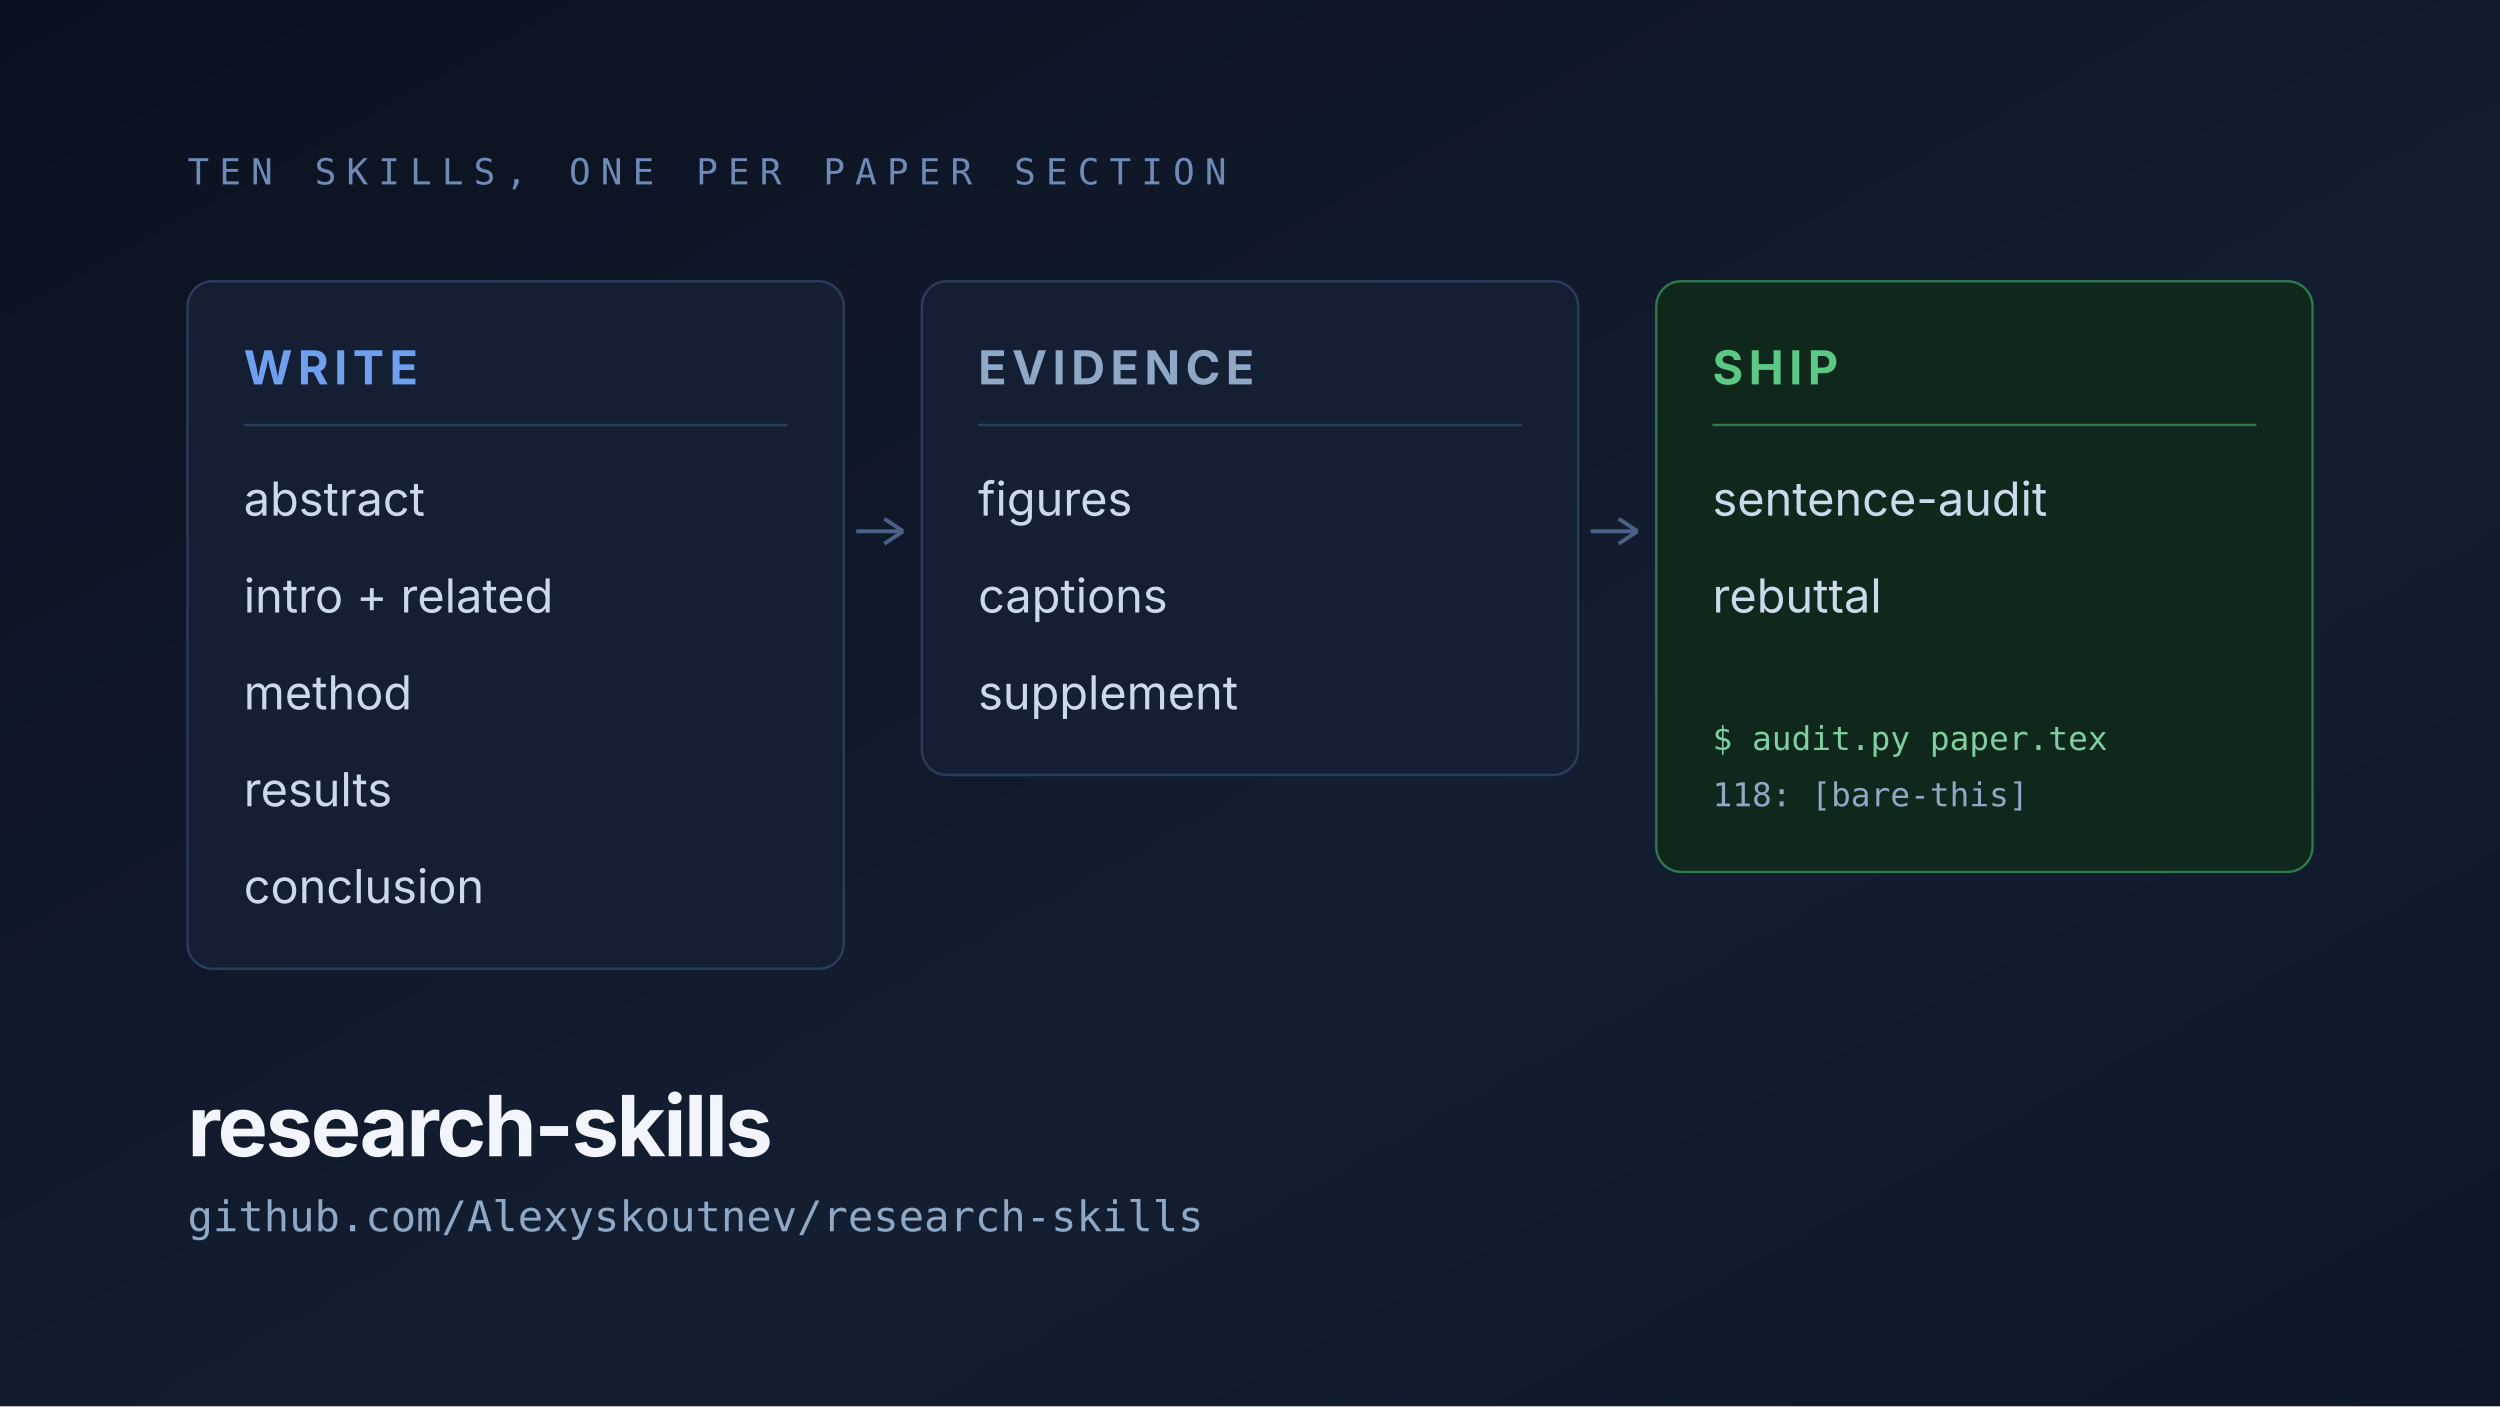
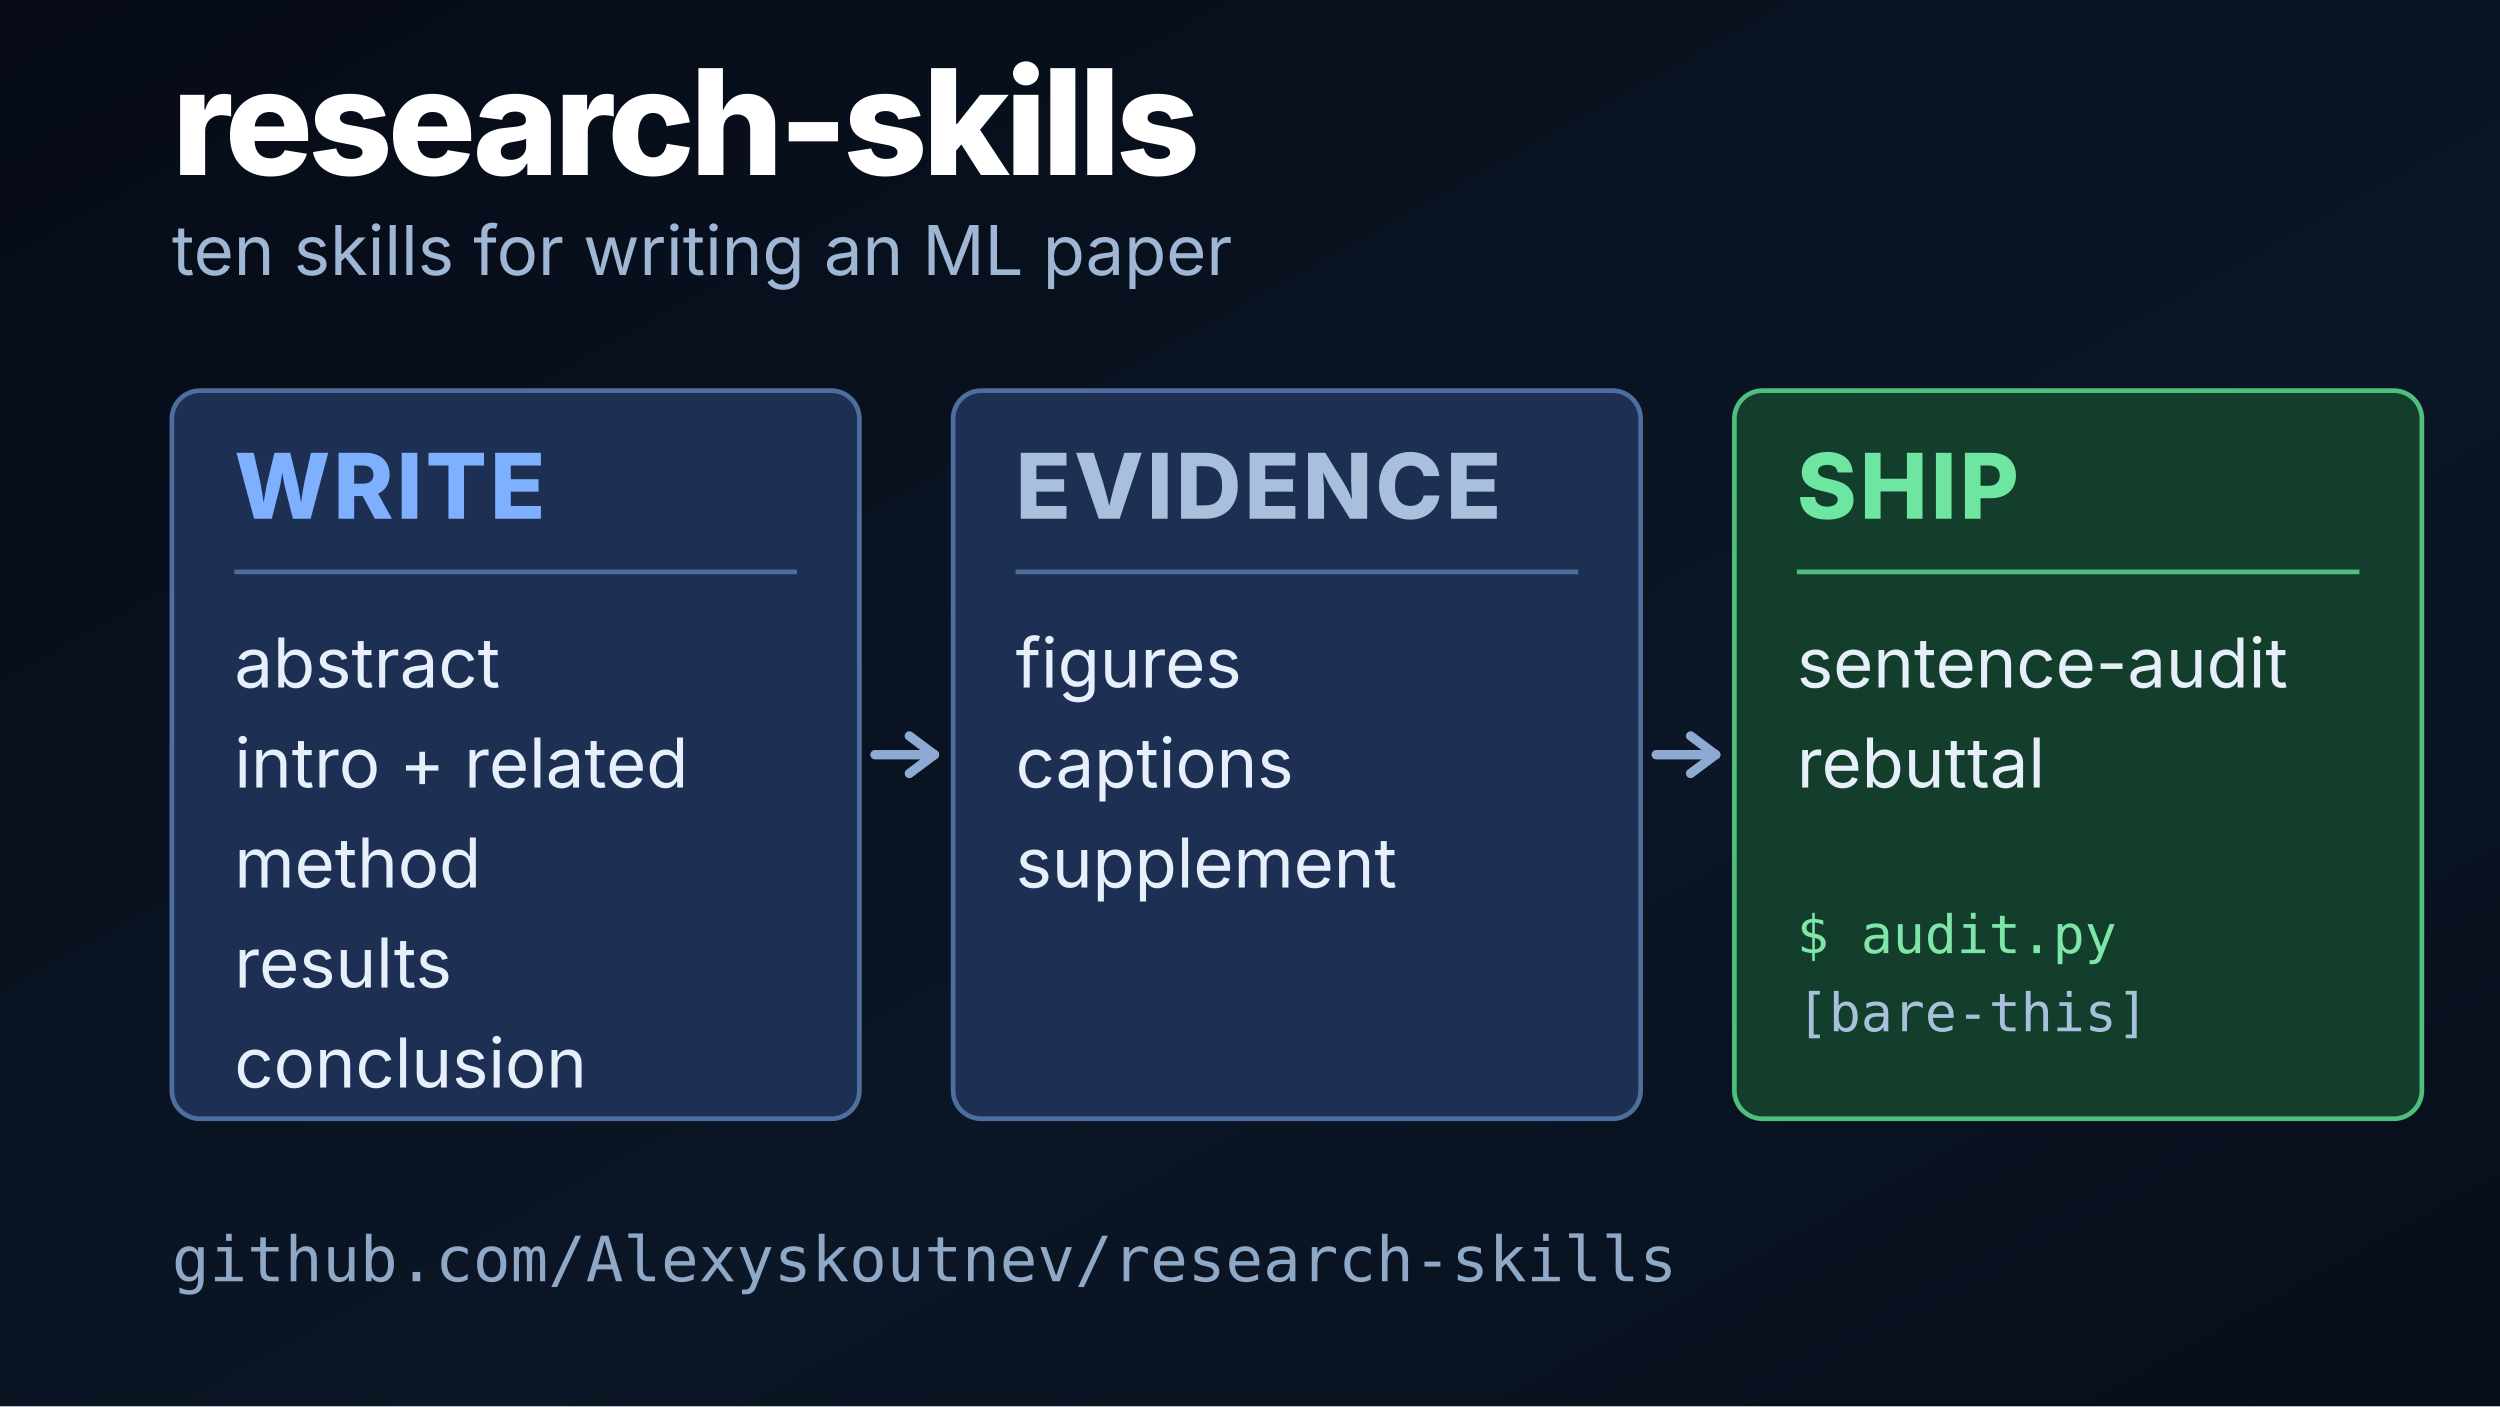
- <svg xmlns="http://www.w3.org/2000/svg" viewBox="0 0 1600 900" width="1600" height="900" role="img" aria-label="research-skills pipeline: write, evidence, ship">
+ <svg xmlns="http://www.w3.org/2000/svg" viewBox="0 0 1600 900" width="1600" height="900" role="img" aria-label="research-skills: a three phase pipeline for writing an ML paper">
  <defs>
    <linearGradient id="bg" x1="0" y1="0" x2="1" y2="1">
-       <stop offset="0%" stop-color="#0B1120" />
-       <stop offset="60%" stop-color="#131E31" />
-       <stop offset="100%" stop-color="#0D1727" />
+       <stop offset="0%" stop-color="#060B16" />
+       <stop offset="60%" stop-color="#0B1626" />
+       <stop offset="100%" stop-color="#070D1A" />
    </linearGradient>
  </defs>
  <rect width="1600" height="900" fill="url(#bg)" />
  <g font-family="-apple-system, BlinkMacSystemFont, 'Segoe UI', Inter, Helvetica, Arial, sans-serif">
-     <text x="120" y="118" font-family="ui-monospace, SFMono-Regular, Menlo, Consolas, monospace" font-size="23" letter-spacing="6.5" fill="#6E8BB8">TEN SKILLS, ONE PER PAPER SECTION</text>
-     <g transform="translate(120,180)">
-       <rect width="420" height="440" rx="16" fill="#141F33" stroke="#2B3D5E" stroke-width="1.5" />
-       <text x="36" y="66" font-size="30" font-weight="700" letter-spacing="3.5" fill="#6FA0F0">WRITE</text>
-       <line x1="36" y1="92" x2="384" y2="92" stroke="#2B3D5E" stroke-width="1.5" />
-       <g font-size="30" fill="#CBD9EC">
-         <text x="36" y="150">abstract</text>
-         <text x="36" y="212">intro + related</text>
-         <text x="36" y="274">method</text>
-         <text x="36" y="336">results</text>
-         <text x="36" y="398">conclusion</text>
+     <text x="110" y="112" font-size="94" font-weight="800" letter-spacing="-3" fill="#FFFFFF">research-skills</text>
+     <text x="110" y="176" font-size="44" fill="#9FB6D4">ten skills for writing an ML paper</text>
+     <g transform="translate(110,250)">
+       <rect width="440" height="466" rx="18" fill="#1D3053" stroke="#4E6E9E" stroke-width="3" />
+       <text x="40" y="82" font-size="58" font-weight="800" letter-spacing="2" fill="#7FB0FF">WRITE</text>
+       <line x1="40" y1="116" x2="400" y2="116" stroke="#4E6E9E" stroke-width="3" />
+       <g font-size="44" fill="#E6EFFA">
+         <text x="40" y="190">abstract</text>
+         <text x="40" y="254">intro + related</text>
+         <text x="40" y="318">method</text>
+         <text x="40" y="382">results</text>
+         <text x="40" y="446">conclusion</text>
      </g>
    </g>
-     <g transform="translate(590,180)">
-       <rect width="420" height="316" rx="16" fill="#141F33" stroke="#2B3D5E" stroke-width="1.5" />
-       <text x="36" y="66" font-size="30" font-weight="700" letter-spacing="3.5" fill="#8FA8C6">EVIDENCE</text>
-       <line x1="36" y1="92" x2="384" y2="92" stroke="#2B3D5E" stroke-width="1.5" />
-       <g font-size="30" fill="#CBD9EC">
-         <text x="36" y="150">figures</text>
-         <text x="36" y="212">captions</text>
-         <text x="36" y="274">supplement</text>
+     <g transform="translate(610,250)">
+       <rect width="440" height="466" rx="18" fill="#1D3053" stroke="#4E6E9E" stroke-width="3" />
+       <text x="40" y="82" font-size="58" font-weight="800" letter-spacing="2" fill="#A9C0DC">EVIDENCE</text>
+       <line x1="40" y1="116" x2="400" y2="116" stroke="#4E6E9E" stroke-width="3" />
+       <g font-size="44" fill="#E6EFFA">
+         <text x="40" y="190">figures</text>
+         <text x="40" y="254">captions</text>
+         <text x="40" y="318">supplement</text>
      </g>
    </g>
-     <g transform="translate(1060,180)">
-       <rect width="420" height="378" rx="16" fill="#10281C" stroke="#2E7A4E" stroke-width="1.5" />
-       <text x="36" y="66" font-size="30" font-weight="700" letter-spacing="3.5" fill="#5BC985">SHIP</text>
-       <line x1="36" y1="92" x2="384" y2="92" stroke="#2E7A4E" stroke-width="1.5" />
-       <g font-size="30" fill="#CBD9EC">
-         <text x="36" y="150">sentence-audit</text>
-         <text x="36" y="212">rebuttal</text>
+     <g transform="translate(1110,250)">
+       <rect width="440" height="466" rx="18" fill="#123E2B" stroke="#4FBE7E" stroke-width="3" />
+       <text x="40" y="82" font-size="58" font-weight="800" letter-spacing="2" fill="#6FE5A2">SHIP</text>
+       <line x1="40" y1="116" x2="400" y2="116" stroke="#4FBE7E" stroke-width="3" />
+       <g font-size="44" fill="#E6EFFA">
+         <text x="40" y="190">sentence-audit</text>
+         <text x="40" y="254">rebuttal</text>
      </g>
-       <text x="36" y="300" font-family="ui-monospace, SFMono-Regular, Menlo, Consolas, monospace" font-size="21" fill="#7FCFA0">$ audit.py paper.tex</text>
-       <text x="36" y="336" font-family="ui-monospace, SFMono-Regular, Menlo, Consolas, monospace" font-size="21" fill="#8FA8C6">118: [bare-this]</text>
+       <text x="40" y="360" font-family="ui-monospace, SFMono-Regular, Menlo, Consolas, monospace" font-size="34" fill="#7FE5A8">$ audit.py</text>
+       <text x="40" y="410" font-family="ui-monospace, SFMono-Regular, Menlo, Consolas, monospace" font-size="34" fill="#A9C0DC">[bare-this]</text>
    </g>
-     <g stroke="#4A6088" stroke-width="2.5" fill="none">
-       <path d="M 548 340 L 578 340" />
-       <path d="M 578 340 L 566 332" />
-       <path d="M 578 340 L 566 348" />
-       <path d="M 1018 340 L 1048 340" />
-       <path d="M 1048 340 L 1036 332" />
-       <path d="M 1048 340 L 1036 348" />
+     <g stroke="#8FAAD2" stroke-width="6" fill="none" stroke-linecap="round">
+       <path d="M 560 483 L 598 483" />
+       <path d="M 598 483 L 582 471" />
+       <path d="M 598 483 L 582 495" />
+       <path d="M 1060 483 L 1098 483" />
+       <path d="M 1098 483 L 1082 471" />
+       <path d="M 1098 483 L 1082 495" />
    </g>
-     <text x="120" y="740" font-size="54" font-weight="700" letter-spacing="-1.4" fill="#F2F6FC">research-skills</text>
-     <text x="120" y="788" font-family="ui-monospace, SFMono-Regular, Menlo, Consolas, monospace" font-size="27" fill="#8FA8C6">github.com/Alexyskoutnev/research-skills</text>
+     <text x="110" y="820" font-family="ui-monospace, SFMono-Regular, Menlo, Consolas, monospace" font-size="40" fill="#8FA8C6">github.com/Alexyskoutnev/research-skills</text>
  </g>
</svg>
